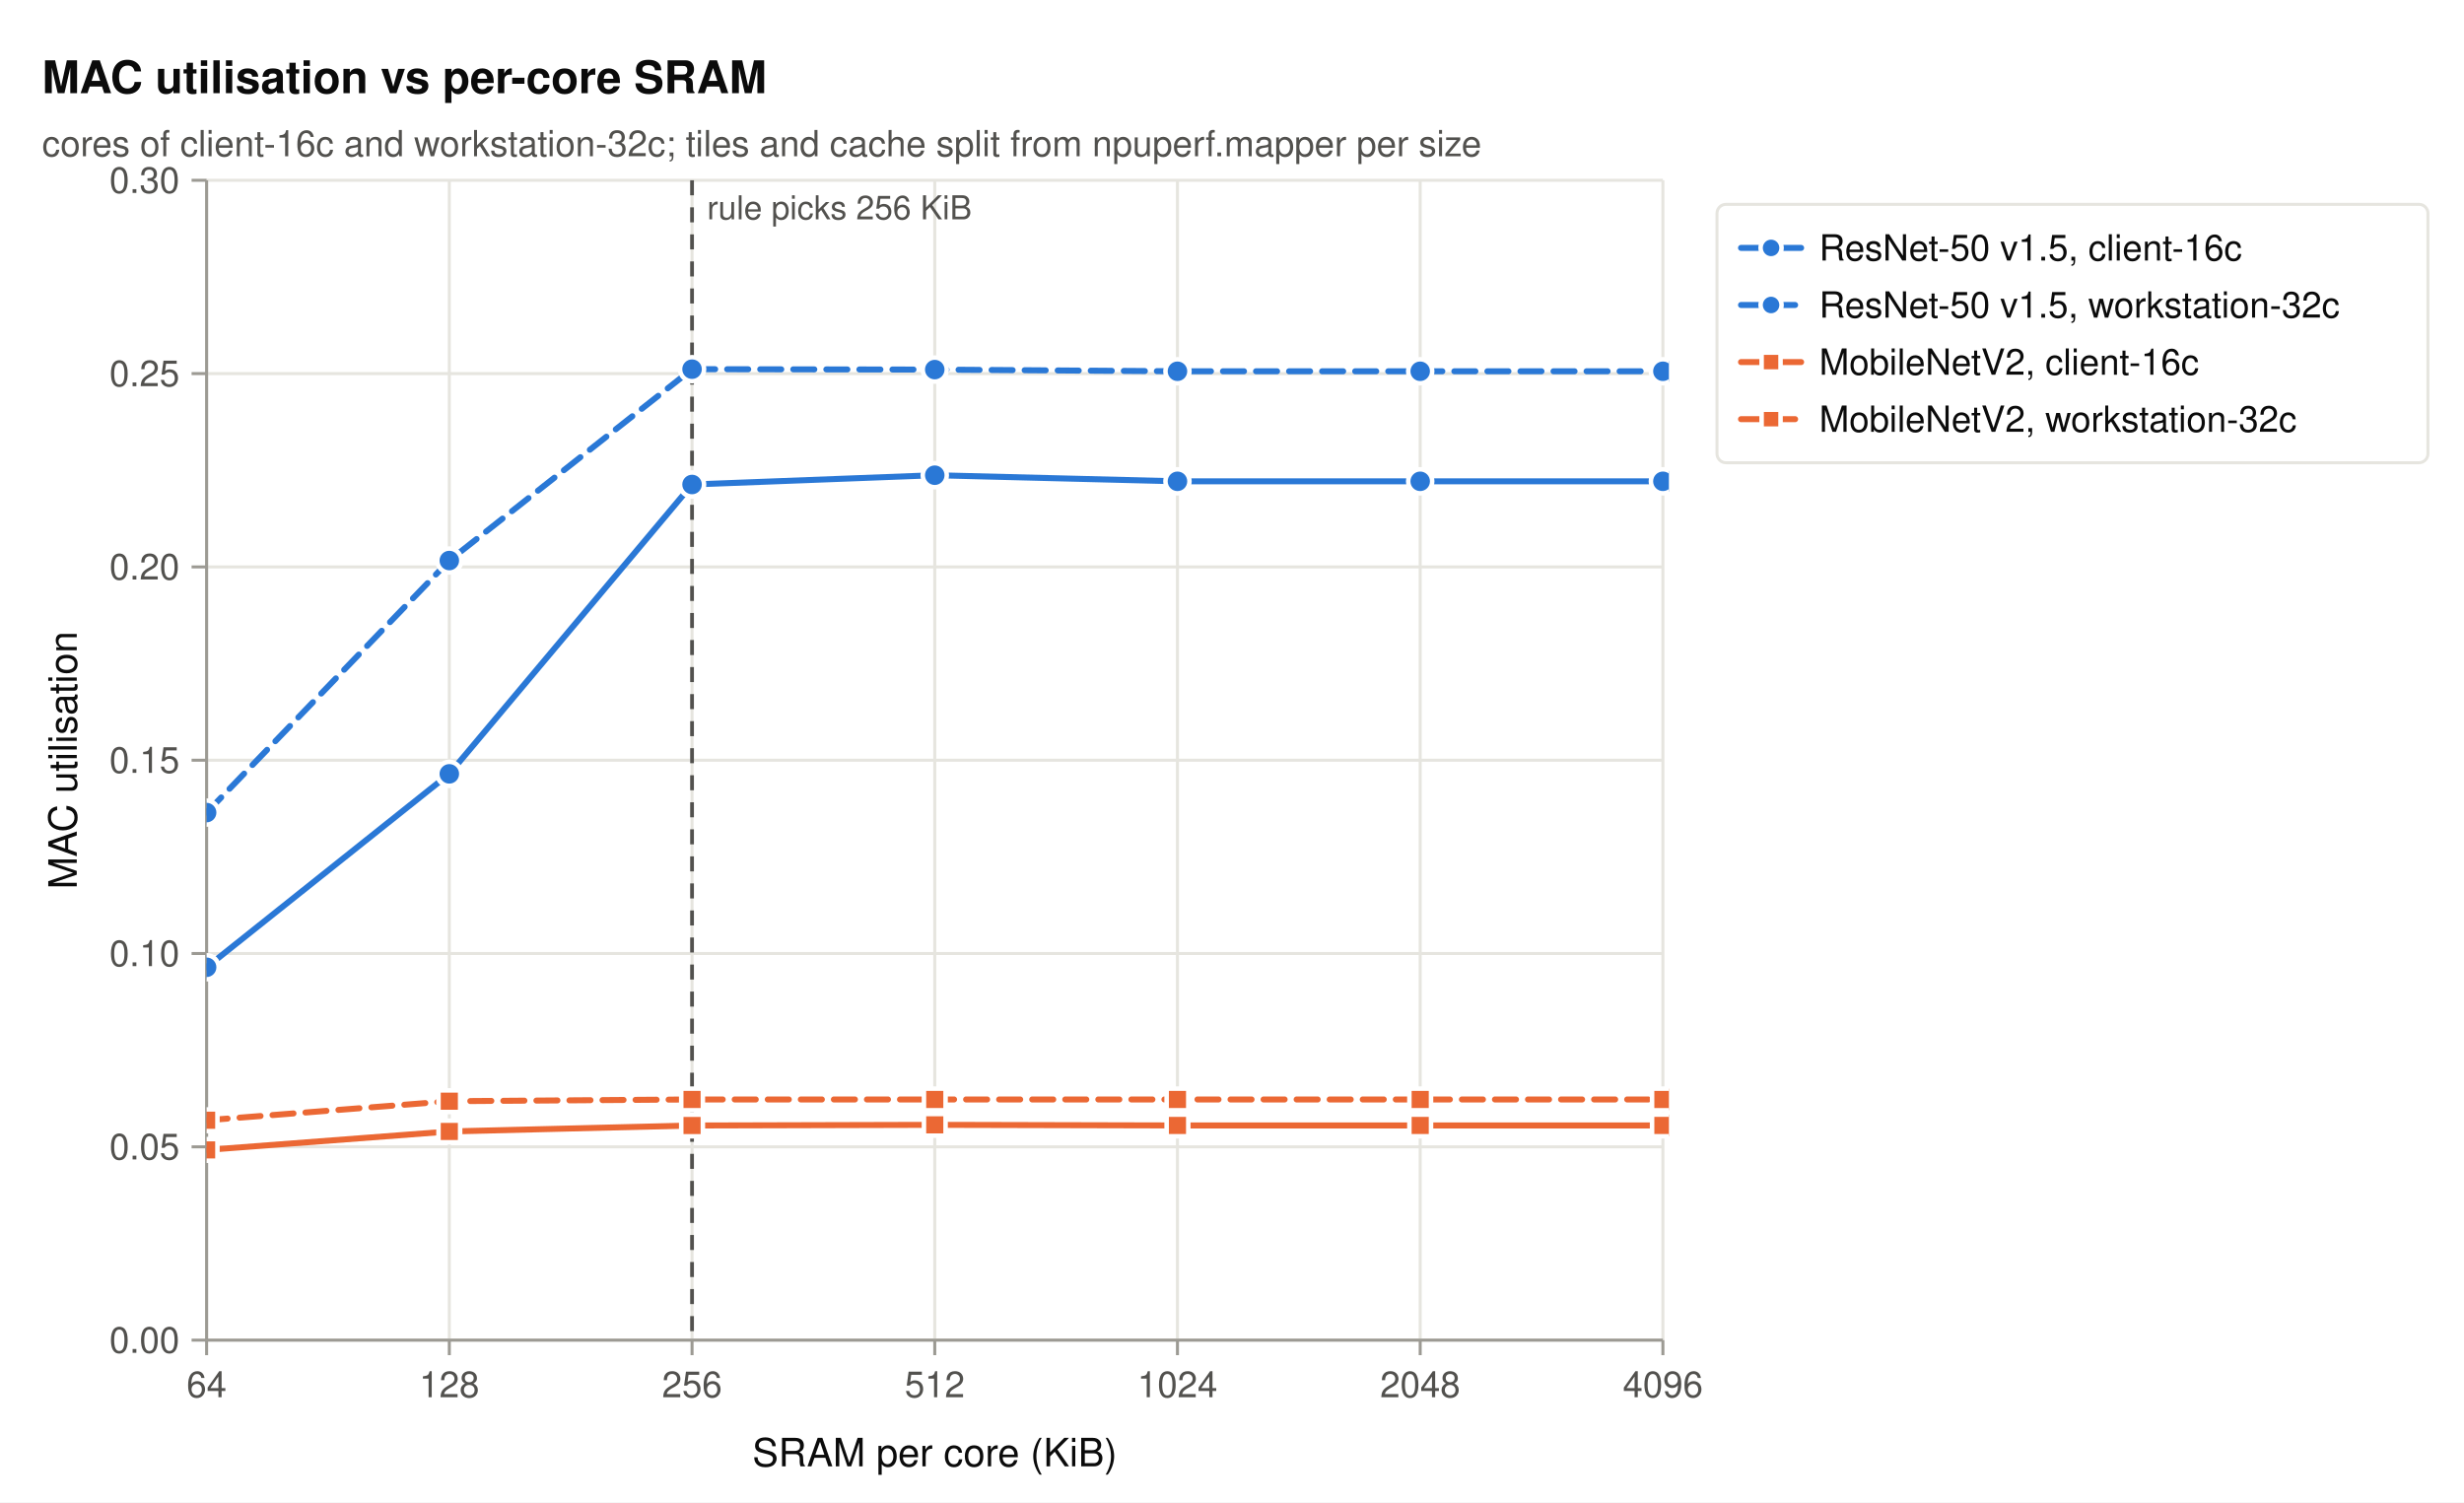
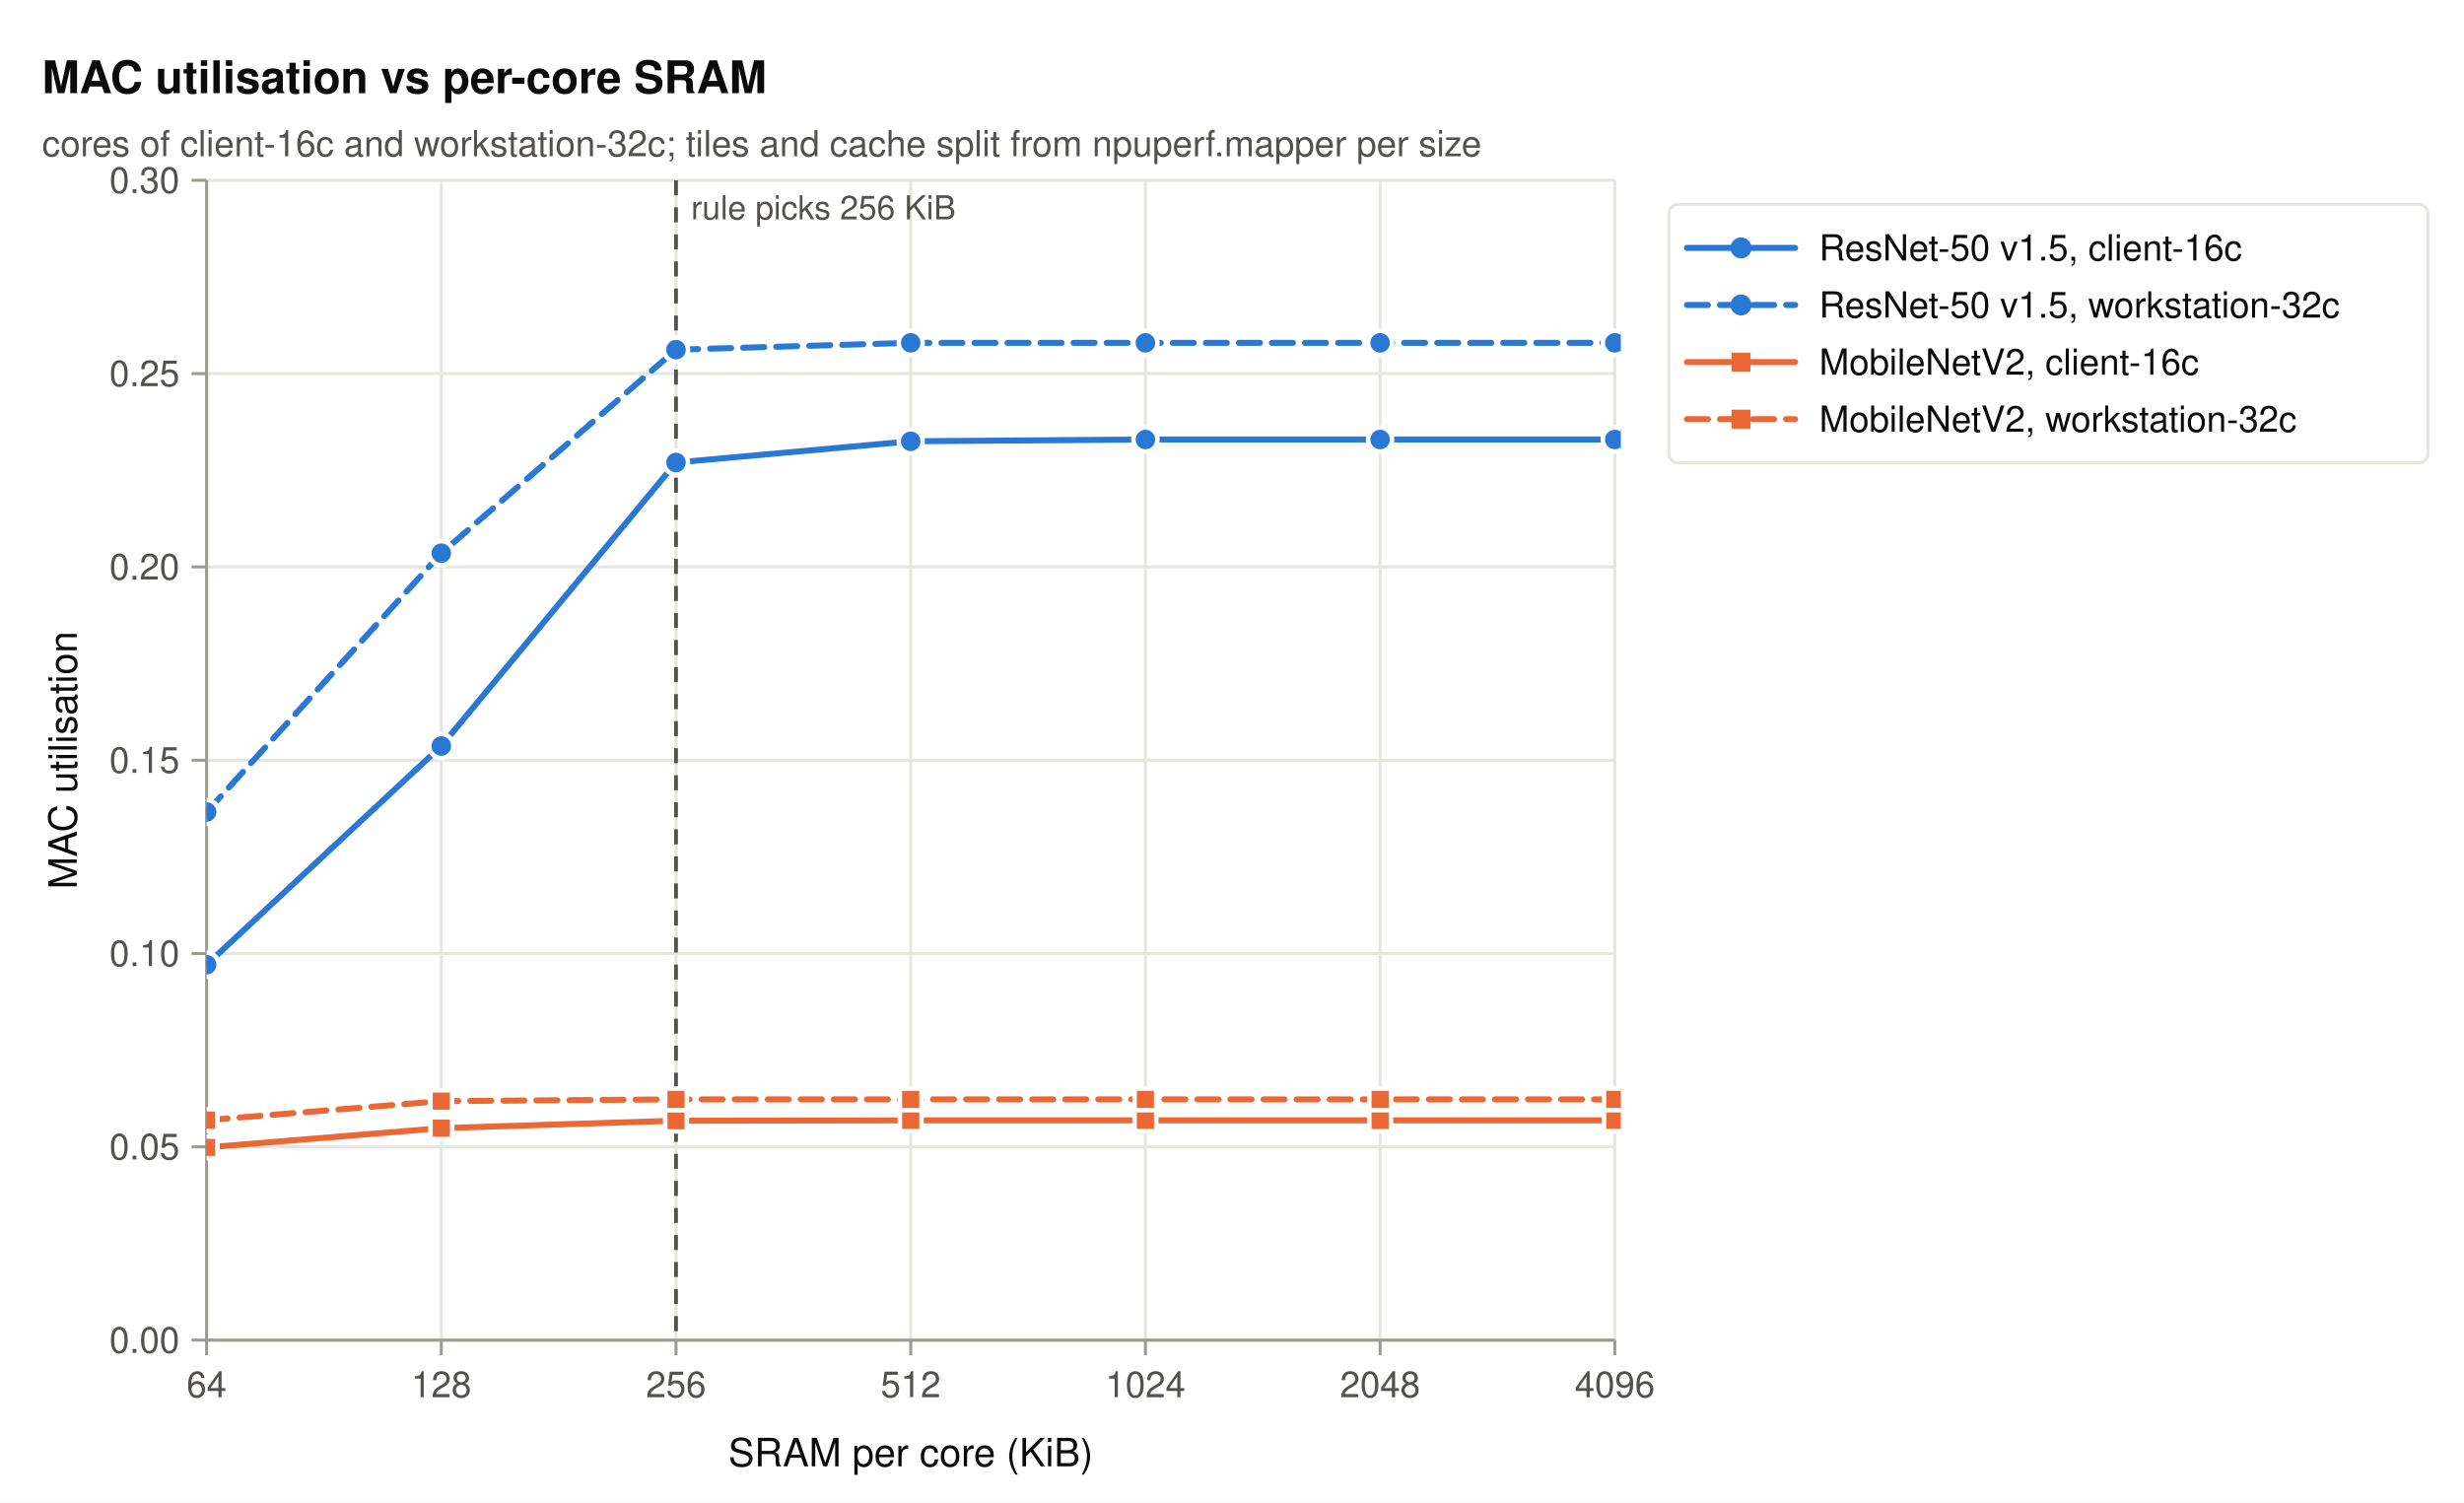
<svg xmlns="http://www.w3.org/2000/svg" width="820" height="500" viewBox="0 0 820 500" font-family="system-ui, -apple-system, 'Segoe UI', Helvetica, Arial, sans-serif">
  <rect width="820" height="500" fill="#ffffff" />
  <defs>
    <clipPath id="s10-plot">
-       <rect x="68.76" y="58" width="486.64" height="388" />
+       <rect x="68.76" y="58" width="470.64" height="388" />
    </clipPath>
  </defs>
  <text x="14" y="31" font-size="15" fill="#0b0b0b" font-weight="600">MAC utilisation vs per-core SRAM</text>
  <text x="14" y="52" font-size="12" fill="#52514e">cores of client-16c and workstation-32c; tiles and cache split from npuperf.mapper per size</text>
  <g stroke="#e6e5df" stroke-width="1" fill="none">
-     <line x1="68.76" y1="446" x2="553.4" y2="446" />
-     <line x1="68.76" y1="381.67" x2="553.4" y2="381.67" />
-     <line x1="68.76" y1="317.33" x2="553.4" y2="317.33" />
-     <line x1="68.76" y1="253" x2="553.4" y2="253" />
-     <line x1="68.76" y1="188.67" x2="553.4" y2="188.67" />
-     <line x1="68.76" y1="124.33" x2="553.4" y2="124.33" />
-     <line x1="68.76" y1="60" x2="553.4" y2="60" />
+     <line x1="68.76" y1="446" x2="537.4" y2="446" />
+     <line x1="68.76" y1="381.67" x2="537.4" y2="381.67" />
+     <line x1="68.76" y1="317.33" x2="537.4" y2="317.33" />
+     <line x1="68.76" y1="253" x2="537.4" y2="253" />
+     <line x1="68.76" y1="188.67" x2="537.4" y2="188.67" />
+     <line x1="68.76" y1="124.33" x2="537.4" y2="124.33" />
+     <line x1="68.76" y1="60" x2="537.4" y2="60" />
    <line x1="68.76" y1="60" x2="68.76" y2="446" />
-     <line x1="149.53" y1="60" x2="149.53" y2="446" />
-     <line x1="230.31" y1="60" x2="230.31" y2="446" />
-     <line x1="311.08" y1="60" x2="311.08" y2="446" />
-     <line x1="391.85" y1="60" x2="391.85" y2="446" />
-     <line x1="472.63" y1="60" x2="472.63" y2="446" />
-     <line x1="553.4" y1="60" x2="553.4" y2="446" />
+     <line x1="146.87" y1="60" x2="146.87" y2="446" />
+     <line x1="224.97" y1="60" x2="224.97" y2="446" />
+     <line x1="303.08" y1="60" x2="303.08" y2="446" />
+     <line x1="381.19" y1="60" x2="381.19" y2="446" />
+     <line x1="459.29" y1="60" x2="459.29" y2="446" />
+     <line x1="537.4" y1="60" x2="537.4" y2="446" />
  </g>
  <g stroke="#9c9a93" stroke-width="1" fill="none">
-     <line x1="68.76" y1="446" x2="553.4" y2="446" />
+     <line x1="68.76" y1="446" x2="537.4" y2="446" />
    <line x1="68.76" y1="60" x2="68.76" y2="446" />
    <line x1="68.76" y1="446" x2="68.76" y2="451" />
-     <line x1="149.53" y1="446" x2="149.53" y2="451" />
-     <line x1="230.31" y1="446" x2="230.31" y2="451" />
-     <line x1="311.08" y1="446" x2="311.08" y2="451" />
-     <line x1="391.85" y1="446" x2="391.85" y2="451" />
-     <line x1="472.63" y1="446" x2="472.63" y2="451" />
-     <line x1="553.4" y1="446" x2="553.4" y2="451" />
+     <line x1="146.87" y1="446" x2="146.87" y2="451" />
+     <line x1="224.97" y1="446" x2="224.97" y2="451" />
+     <line x1="303.08" y1="446" x2="303.08" y2="451" />
+     <line x1="381.19" y1="446" x2="381.19" y2="451" />
+     <line x1="459.29" y1="446" x2="459.29" y2="451" />
+     <line x1="537.4" y1="446" x2="537.4" y2="451" />
    <line x1="63.76" y1="446" x2="68.76" y2="446" />
    <line x1="63.76" y1="381.67" x2="68.76" y2="381.67" />
    <line x1="63.76" y1="317.33" x2="68.76" y2="317.33" />
    <line x1="63.76" y1="253" x2="68.76" y2="253" />
    <line x1="63.76" y1="188.67" x2="68.76" y2="188.67" />
    <line x1="63.76" y1="124.33" x2="68.76" y2="124.33" />
    <line x1="63.76" y1="60" x2="68.76" y2="60" />
  </g>
  <g style="font-variant-numeric: tabular-nums">
    <text x="68.76" y="465" font-size="12" fill="#52514e" text-anchor="middle">64</text>
-     <text x="149.53" y="465" font-size="12" fill="#52514e" text-anchor="middle">128</text>
-     <text x="230.31" y="465" font-size="12" fill="#52514e" text-anchor="middle">256</text>
-     <text x="311.08" y="465" font-size="12" fill="#52514e" text-anchor="middle">512</text>
-     <text x="391.85" y="465" font-size="12" fill="#52514e" text-anchor="middle">1024</text>
-     <text x="472.63" y="465" font-size="12" fill="#52514e" text-anchor="middle">2048</text>
-     <text x="553.4" y="465" font-size="12" fill="#52514e" text-anchor="middle">4096</text>
+     <text x="146.87" y="465" font-size="12" fill="#52514e" text-anchor="middle">128</text>
+     <text x="224.97" y="465" font-size="12" fill="#52514e" text-anchor="middle">256</text>
+     <text x="303.08" y="465" font-size="12" fill="#52514e" text-anchor="middle">512</text>
+     <text x="381.19" y="465" font-size="12" fill="#52514e" text-anchor="middle">1024</text>
+     <text x="459.29" y="465" font-size="12" fill="#52514e" text-anchor="middle">2048</text>
+     <text x="537.4" y="465" font-size="12" fill="#52514e" text-anchor="middle">4096</text>
    <text x="59.76" y="450.2" font-size="12" fill="#52514e" text-anchor="end">0.00</text>
    <text x="59.76" y="385.87" font-size="12" fill="#52514e" text-anchor="end">0.05</text>
    <text x="59.76" y="321.53" font-size="12" fill="#52514e" text-anchor="end">0.10</text>
    <text x="59.76" y="257.2" font-size="12" fill="#52514e" text-anchor="end">0.15</text>
    <text x="59.76" y="192.87" font-size="12" fill="#52514e" text-anchor="end">0.20</text>
    <text x="59.76" y="128.53" font-size="12" fill="#52514e" text-anchor="end">0.25</text>
    <text x="59.76" y="64.2" font-size="12" fill="#52514e" text-anchor="end">0.30</text>
  </g>
-   <text x="311.08" y="488" font-size="13" fill="#0b0b0b" text-anchor="middle">SRAM per core (KiB)</text>
+   <text x="303.08" y="488" font-size="13" fill="#0b0b0b" text-anchor="middle">SRAM per core (KiB)</text>
  <text x="21.2" y="253" font-size="13" fill="#0b0b0b" text-anchor="middle" dominant-baseline="middle" transform="rotate(-90 21.2 253)">MAC utilisation</text>
  <g clip-path="url(#s10-plot)">
-     <line x1="230.31" y1="60" x2="230.31" y2="446" stroke="#52514e" stroke-width="1.25" stroke-dasharray="5 4" />
-     <path d="M68.76,321.91 L149.53,257.54 L230.31,161.24 L311.08,158.15 L391.85,160.18 L472.63,160.18 L553.4,160.18" fill="none" stroke="#2a78d6" stroke-width="2" stroke-linejoin="round" stroke-linecap="round" />
-     <circle cx="68.76" cy="321.91" r="4" fill="#2a78d6" stroke="#ffffff" stroke-width="1.5" />
-     <circle cx="149.53" cy="257.54" r="4" fill="#2a78d6" stroke="#ffffff" stroke-width="1.5" />
-     <circle cx="230.31" cy="161.24" r="4" fill="#2a78d6" stroke="#ffffff" stroke-width="1.5" />
-     <circle cx="311.08" cy="158.15" r="4" fill="#2a78d6" stroke="#ffffff" stroke-width="1.5" />
-     <circle cx="391.85" cy="160.18" r="4" fill="#2a78d6" stroke="#ffffff" stroke-width="1.5" />
-     <circle cx="472.63" cy="160.18" r="4" fill="#2a78d6" stroke="#ffffff" stroke-width="1.5" />
-     <circle cx="553.4" cy="160.18" r="4" fill="#2a78d6" stroke="#ffffff" stroke-width="1.5" />
-     <path d="M68.76,270.43 L149.53,186.55 L230.31,122.86 L311.08,123 L391.85,123.56 L472.63,123.56 L553.4,123.56" fill="none" stroke="#2a78d6" stroke-width="2" stroke-linejoin="round" stroke-linecap="round" stroke-dasharray="7 4" />
-     <circle cx="68.76" cy="270.43" r="4" fill="#2a78d6" stroke="#ffffff" stroke-width="1.5" />
-     <circle cx="149.53" cy="186.55" r="4" fill="#2a78d6" stroke="#ffffff" stroke-width="1.5" />
-     <circle cx="230.31" cy="122.86" r="4" fill="#2a78d6" stroke="#ffffff" stroke-width="1.5" />
-     <circle cx="311.08" cy="123" r="4" fill="#2a78d6" stroke="#ffffff" stroke-width="1.5" />
-     <circle cx="391.85" cy="123.56" r="4" fill="#2a78d6" stroke="#ffffff" stroke-width="1.5" />
-     <circle cx="472.63" cy="123.56" r="4" fill="#2a78d6" stroke="#ffffff" stroke-width="1.5" />
-     <circle cx="553.4" cy="123.56" r="4" fill="#2a78d6" stroke="#ffffff" stroke-width="1.5" />
-     <path d="M68.76,382.69 L149.53,376.55 L230.31,374.57 L311.08,374.35 L391.85,374.55 L472.63,374.55 L553.4,374.55" fill="none" stroke="#eb6834" stroke-width="2" stroke-linejoin="round" stroke-linecap="round" />
-     <rect x="65.16" y="379.09" width="7.2" height="7.2" fill="#eb6834" stroke="#ffffff" stroke-width="1.5" />
-     <rect x="145.93" y="372.95" width="7.2" height="7.2" fill="#eb6834" stroke="#ffffff" stroke-width="1.5" />
-     <rect x="226.71" y="370.97" width="7.2" height="7.2" fill="#eb6834" stroke="#ffffff" stroke-width="1.5" />
-     <rect x="307.48" y="370.75" width="7.2" height="7.2" fill="#eb6834" stroke="#ffffff" stroke-width="1.5" />
-     <rect x="388.25" y="370.95" width="7.2" height="7.2" fill="#eb6834" stroke="#ffffff" stroke-width="1.5" />
-     <rect x="469.03" y="370.95" width="7.2" height="7.2" fill="#eb6834" stroke="#ffffff" stroke-width="1.5" />
-     <rect x="549.8" y="370.95" width="7.2" height="7.2" fill="#eb6834" stroke="#ffffff" stroke-width="1.5" />
-     <path d="M68.76,372.82 L149.53,366.48 L230.31,365.9 L311.08,365.9 L391.85,365.9 L472.63,365.9 L553.4,365.9" fill="none" stroke="#eb6834" stroke-width="2" stroke-linejoin="round" stroke-linecap="round" stroke-dasharray="7 4" />
-     <rect x="65.16" y="369.22" width="7.2" height="7.2" fill="#eb6834" stroke="#ffffff" stroke-width="1.5" />
-     <rect x="145.93" y="362.88" width="7.2" height="7.2" fill="#eb6834" stroke="#ffffff" stroke-width="1.5" />
-     <rect x="226.71" y="362.3" width="7.2" height="7.2" fill="#eb6834" stroke="#ffffff" stroke-width="1.5" />
-     <rect x="307.48" y="362.3" width="7.2" height="7.2" fill="#eb6834" stroke="#ffffff" stroke-width="1.5" />
-     <rect x="388.25" y="362.3" width="7.2" height="7.2" fill="#eb6834" stroke="#ffffff" stroke-width="1.5" />
-     <rect x="469.03" y="362.3" width="7.2" height="7.2" fill="#eb6834" stroke="#ffffff" stroke-width="1.5" />
-     <rect x="549.8" y="362.3" width="7.2" height="7.2" fill="#eb6834" stroke="#ffffff" stroke-width="1.5" />
+     <line x1="224.97" y1="60" x2="224.97" y2="446" stroke="#52514e" stroke-width="1.25" stroke-dasharray="5 4" />
+     <path d="M68.76,321.06 L146.87,248.28 L224.97,153.92 L303.08,146.86 L381.19,146.27 L459.29,146.27 L537.4,146.27" fill="none" stroke="#2a78d6" stroke-width="2" stroke-linejoin="round" stroke-linecap="round" />
+     <circle cx="68.76" cy="321.06" r="4" fill="#2a78d6" stroke="#ffffff" stroke-width="1.5" />
+     <circle cx="146.87" cy="248.28" r="4" fill="#2a78d6" stroke="#ffffff" stroke-width="1.5" />
+     <circle cx="224.97" cy="153.92" r="4" fill="#2a78d6" stroke="#ffffff" stroke-width="1.5" />
+     <circle cx="303.08" cy="146.86" r="4" fill="#2a78d6" stroke="#ffffff" stroke-width="1.5" />
+     <circle cx="381.19" cy="146.27" r="4" fill="#2a78d6" stroke="#ffffff" stroke-width="1.5" />
+     <circle cx="459.29" cy="146.27" r="4" fill="#2a78d6" stroke="#ffffff" stroke-width="1.5" />
+     <circle cx="537.4" cy="146.27" r="4" fill="#2a78d6" stroke="#ffffff" stroke-width="1.5" />
+     <path d="M68.76,270.23 L146.87,184.1 L224.97,116.37 L303.08,114.1 L381.19,114.1 L459.29,114.1 L537.4,114.1" fill="none" stroke="#2a78d6" stroke-width="2" stroke-linejoin="round" stroke-linecap="round" stroke-dasharray="7 4" />
+     <circle cx="68.76" cy="270.23" r="4" fill="#2a78d6" stroke="#ffffff" stroke-width="1.5" />
+     <circle cx="146.87" cy="184.1" r="4" fill="#2a78d6" stroke="#ffffff" stroke-width="1.5" />
+     <circle cx="224.97" cy="116.37" r="4" fill="#2a78d6" stroke="#ffffff" stroke-width="1.5" />
+     <circle cx="303.08" cy="114.1" r="4" fill="#2a78d6" stroke="#ffffff" stroke-width="1.5" />
+     <circle cx="381.19" cy="114.1" r="4" fill="#2a78d6" stroke="#ffffff" stroke-width="1.5" />
+     <circle cx="459.29" cy="114.1" r="4" fill="#2a78d6" stroke="#ffffff" stroke-width="1.5" />
+     <circle cx="537.4" cy="114.1" r="4" fill="#2a78d6" stroke="#ffffff" stroke-width="1.5" />
+     <path d="M68.76,381.86 L146.87,375.44 L224.97,372.97 L303.08,372.85 L381.19,372.85 L459.29,372.85 L537.4,372.85" fill="none" stroke="#eb6834" stroke-width="2" stroke-linejoin="round" stroke-linecap="round" />
+     <rect x="65.16" y="378.26" width="7.2" height="7.2" fill="#eb6834" stroke="#ffffff" stroke-width="1.5" />
+     <rect x="143.27" y="371.84" width="7.2" height="7.2" fill="#eb6834" stroke="#ffffff" stroke-width="1.5" />
+     <rect x="221.37" y="369.37" width="7.2" height="7.2" fill="#eb6834" stroke="#ffffff" stroke-width="1.5" />
+     <rect x="299.48" y="369.25" width="7.2" height="7.2" fill="#eb6834" stroke="#ffffff" stroke-width="1.5" />
+     <rect x="377.59" y="369.25" width="7.2" height="7.2" fill="#eb6834" stroke="#ffffff" stroke-width="1.5" />
+     <rect x="455.69" y="369.25" width="7.2" height="7.2" fill="#eb6834" stroke="#ffffff" stroke-width="1.5" />
+     <rect x="533.8" y="369.25" width="7.2" height="7.2" fill="#eb6834" stroke="#ffffff" stroke-width="1.5" />
+     <path d="M68.76,372.8 L146.87,366.45 L224.97,365.87 L303.08,365.87 L381.19,365.87 L459.29,365.87 L537.4,365.87" fill="none" stroke="#eb6834" stroke-width="2" stroke-linejoin="round" stroke-linecap="round" stroke-dasharray="7 4" />
+     <rect x="65.16" y="369.2" width="7.2" height="7.2" fill="#eb6834" stroke="#ffffff" stroke-width="1.5" />
+     <rect x="143.27" y="362.85" width="7.2" height="7.2" fill="#eb6834" stroke="#ffffff" stroke-width="1.5" />
+     <rect x="221.37" y="362.27" width="7.2" height="7.2" fill="#eb6834" stroke="#ffffff" stroke-width="1.5" />
+     <rect x="299.48" y="362.27" width="7.2" height="7.2" fill="#eb6834" stroke="#ffffff" stroke-width="1.5" />
+     <rect x="377.59" y="362.27" width="7.2" height="7.2" fill="#eb6834" stroke="#ffffff" stroke-width="1.5" />
+     <rect x="455.69" y="362.27" width="7.2" height="7.2" fill="#eb6834" stroke="#ffffff" stroke-width="1.5" />
+     <rect x="533.8" y="362.27" width="7.2" height="7.2" fill="#eb6834" stroke="#ffffff" stroke-width="1.5" />
  </g>
-   <text x="235.31" y="73" font-size="11" fill="#52514e">rule picks 256 KiB</text>
-   <g transform="translate(571.4,68)">
-     <rect width="236.6" height="86" rx="3" fill="#ffffff" fill-opacity="0.92" stroke="#e6e5df" />
-     <line x1="8" y1="14.5" x2="28" y2="14.5" stroke="#2a78d6" stroke-width="2" stroke-linecap="round" />
-     <circle cx="18" cy="14.5" r="3.5" fill="#2a78d6" stroke="#ffffff" stroke-width="1.5" />
-     <text x="34" y="18.7" font-size="12" fill="#0b0b0b">ResNet-50 v1.5, client-16c</text>
-     <line x1="8" y1="33.5" x2="28" y2="33.5" stroke="#2a78d6" stroke-width="2" stroke-linecap="round" stroke-dasharray="7 4" />
-     <circle cx="18" cy="33.5" r="3.5" fill="#2a78d6" stroke="#ffffff" stroke-width="1.5" />
-     <text x="34" y="37.7" font-size="12" fill="#0b0b0b">ResNet-50 v1.5, workstation-32c</text>
-     <line x1="8" y1="52.5" x2="28" y2="52.5" stroke="#eb6834" stroke-width="2" stroke-linecap="round" />
-     <rect x="14.85" y="49.35" width="6.3" height="6.3" fill="#eb6834" stroke="#ffffff" stroke-width="1.5" />
-     <text x="34" y="56.7" font-size="12" fill="#0b0b0b">MobileNetV2, client-16c</text>
-     <line x1="8" y1="71.5" x2="28" y2="71.5" stroke="#eb6834" stroke-width="2" stroke-linecap="round" stroke-dasharray="7 4" />
-     <rect x="14.85" y="68.35" width="6.3" height="6.3" fill="#eb6834" stroke="#ffffff" stroke-width="1.5" />
-     <text x="34" y="75.7" font-size="12" fill="#0b0b0b">MobileNetV2, workstation-32c</text>
+   <text x="229.97" y="73" font-size="11" fill="#52514e">rule picks 256 KiB</text>
+   <g transform="translate(555.4,68)">
+     <rect width="252.6" height="86" rx="3" fill="#ffffff" fill-opacity="0.92" stroke="#e6e5df" />
+     <line x1="6" y1="14.5" x2="42" y2="14.5" stroke="#2a78d6" stroke-width="2" stroke-linecap="round" />
+     <circle cx="24" cy="14.5" r="3.5" fill="#2a78d6" stroke="none" />
+     <text x="50" y="18.7" font-size="12" fill="#0b0b0b">ResNet-50 v1.5, client-16c</text>
+     <line x1="6" y1="33.5" x2="42" y2="33.5" stroke="#2a78d6" stroke-width="2" stroke-linecap="round" stroke-dasharray="7 4" />
+     <circle cx="24" cy="33.5" r="3.5" fill="#2a78d6" stroke="none" />
+     <text x="50" y="37.7" font-size="12" fill="#0b0b0b">ResNet-50 v1.5, workstation-32c</text>
+     <line x1="6" y1="52.5" x2="42" y2="52.5" stroke="#eb6834" stroke-width="2" stroke-linecap="round" />
+     <rect x="20.85" y="49.35" width="6.3" height="6.3" fill="#eb6834" stroke="none" />
+     <text x="50" y="56.7" font-size="12" fill="#0b0b0b">MobileNetV2, client-16c</text>
+     <line x1="6" y1="71.5" x2="42" y2="71.5" stroke="#eb6834" stroke-width="2" stroke-linecap="round" stroke-dasharray="7 4" />
+     <rect x="20.85" y="68.35" width="6.3" height="6.3" fill="#eb6834" stroke="none" />
+     <text x="50" y="75.7" font-size="12" fill="#0b0b0b">MobileNetV2, workstation-32c</text>
  </g>
</svg>
